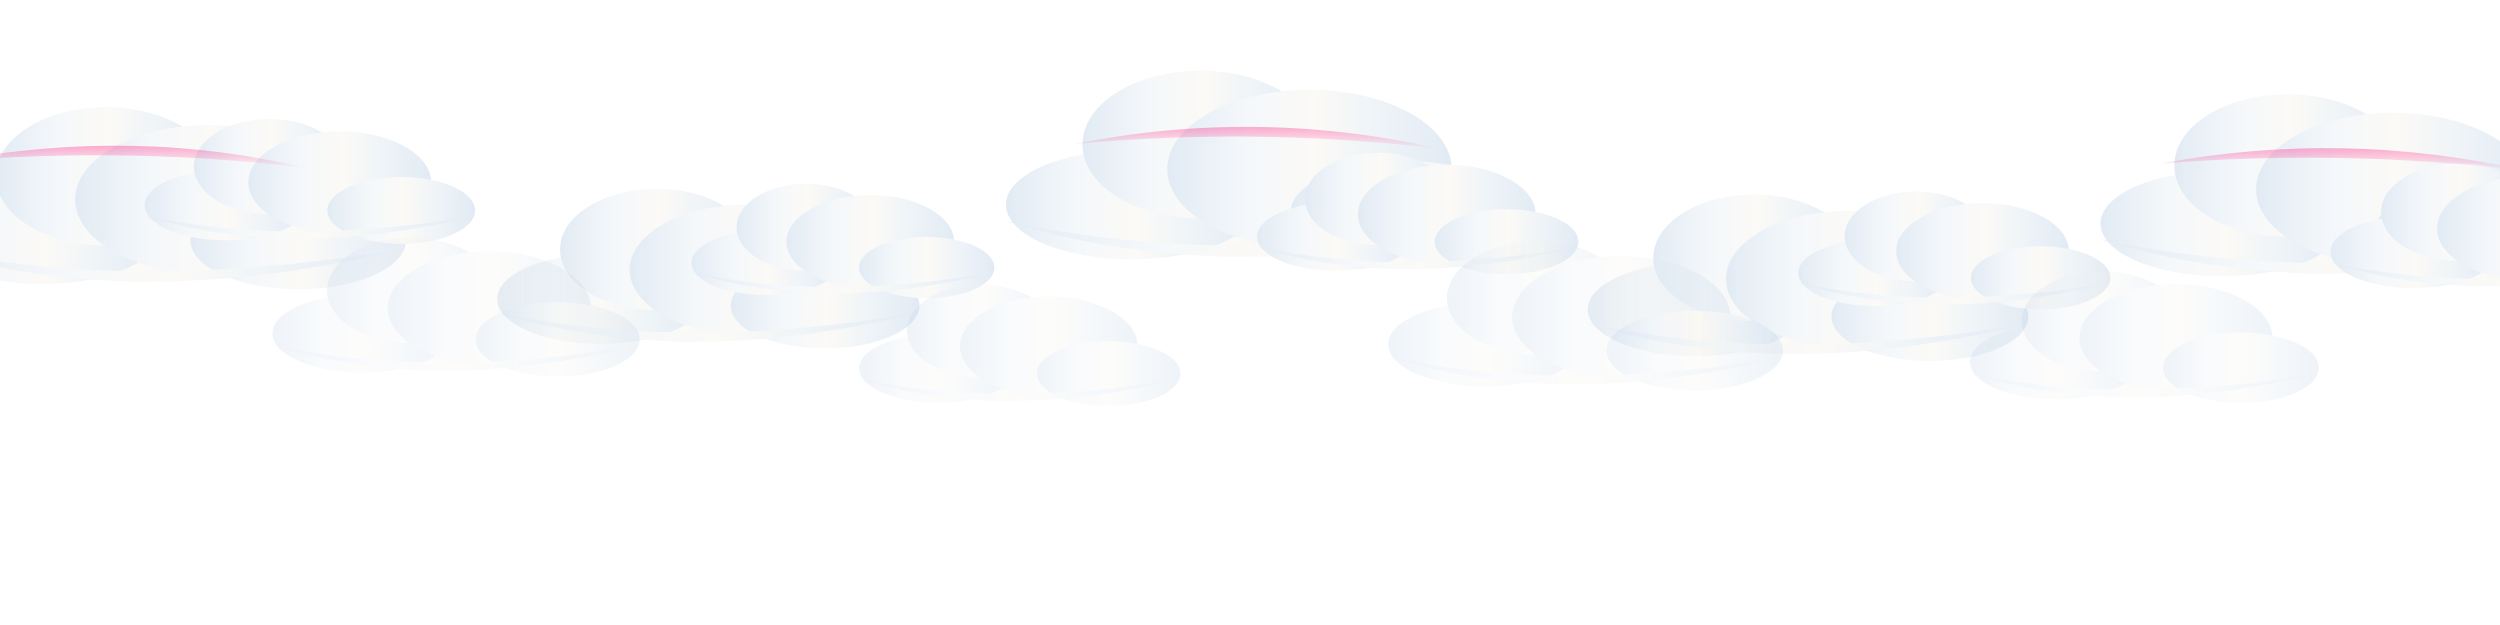
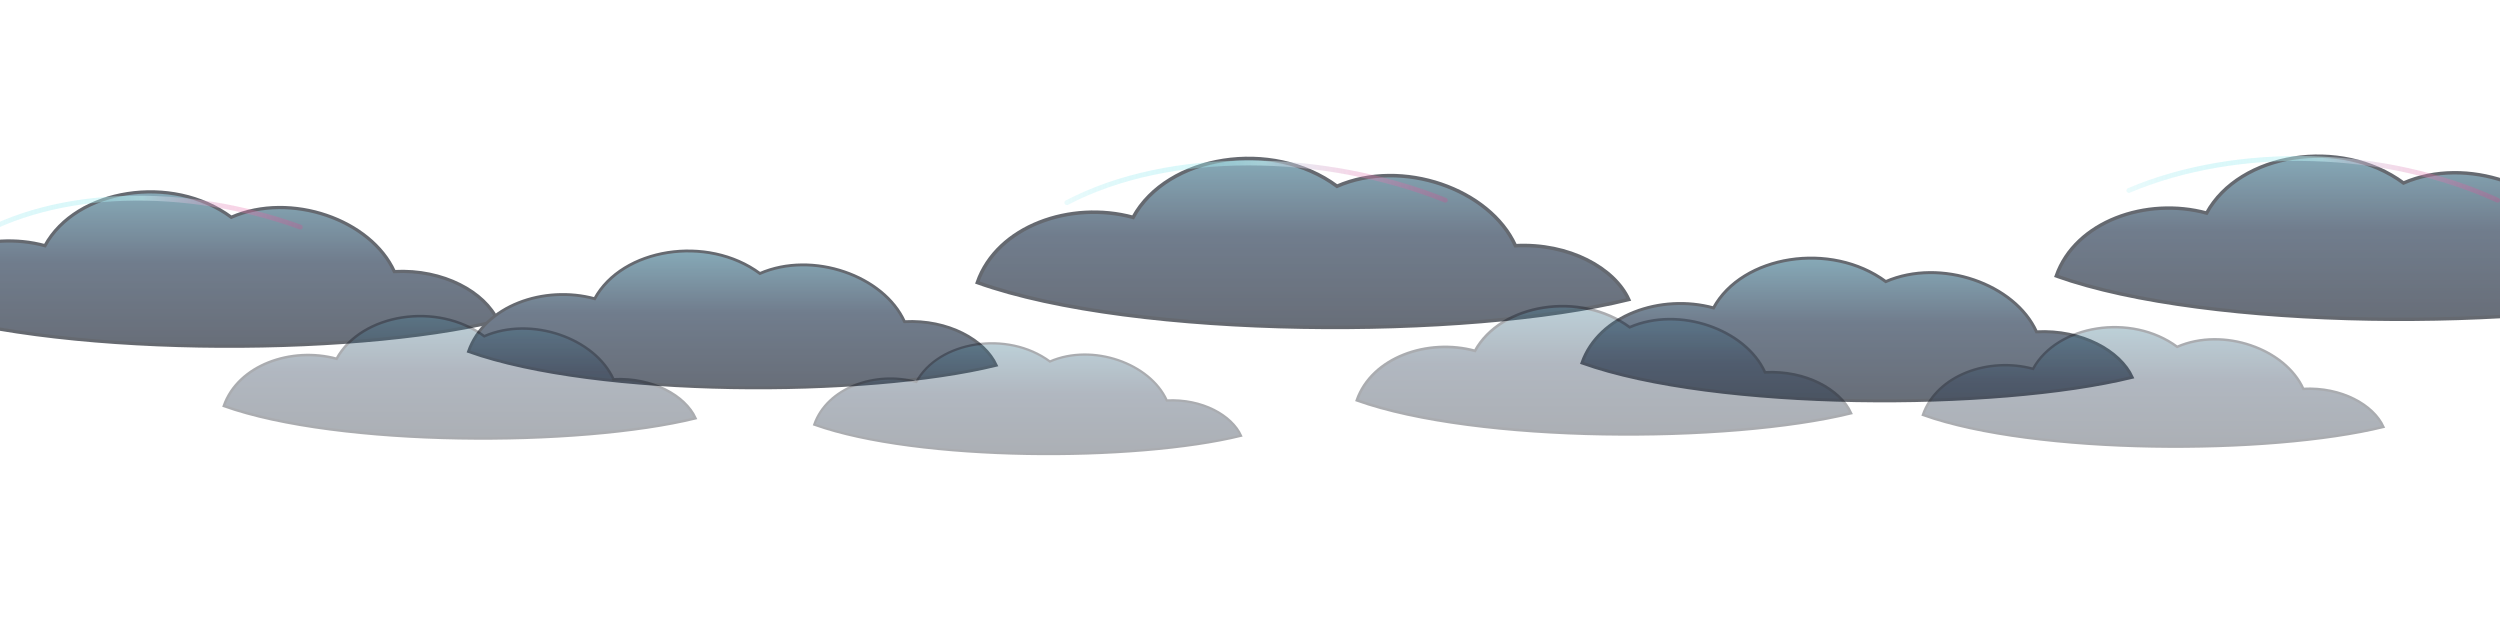
- <svg xmlns="http://www.w3.org/2000/svg" viewBox="0 0 2048 512" width="2048" height="512" role="img" aria-label="Loopable translucent Moon City cloud drift layer">
+ <svg xmlns="http://www.w3.org/2000/svg" viewBox="0 0 2048 512" width="2048" height="512" role="img" aria-label="Loopable atmospheric Moon City cloud drift layer with inked shadows and cyan-silver moon rims">
  <defs>
-     <linearGradient id="mw-environments-moon-city-clouds-near-clouds" x1="0" y1="0" x2="1" y2="0">
-       <stop offset="0" stop-color="#b9cee4" />
-       <stop offset="0.28" stop-color="#e6eef5" />
-       <stop offset="0.52" stop-color="#f6f2ea" />
-       <stop offset="0.74" stop-color="#d7e4ee" />
-       <stop offset="1" stop-color="#b9cee4" />
+     <linearGradient id="mw-environments-moon-city-clouds-near-clouds" x1="0" y1="0" x2="0" y2="1">
+       <stop offset="0" stop-color="#3c758c" />
+       <stop offset="0.45" stop-color="#192d47" />
+       <stop offset="1" stop-color="#0b1526" />
    </linearGradient>
-     <linearGradient id="mw-environments-moon-city-clouds-near-rim" x1="0" y1="0" x2="0" y2="1">
-       <stop offset="0" stop-color="#ff2e88" stop-opacity="0.55" />
-       <stop offset="1" stop-color="#ff2e88" stop-opacity="0" />
+     <linearGradient id="mw-environments-moon-city-clouds-near-rim" x1="0" y1="0" x2="1" y2="0">
+       <stop offset="0" stop-color="#58dce6" stop-opacity="0.18" />
+       <stop offset="0.52" stop-color="#c6f5f7" stop-opacity="0.72" />
+       <stop offset="1" stop-color="#ff2e88" stop-opacity="0.28" />
    </linearGradient>
    <g id="mw-environments-moon-city-clouds-near-puff">
-       <ellipse cx="0" cy="0" rx="120" ry="52" />
-       <ellipse cx="-74" cy="14" rx="92" ry="40" />
-       <ellipse cx="-24" cy="-30" rx="86" ry="54" />
-       <ellipse cx="56" cy="-12" rx="104" ry="58" />
-       <ellipse cx="126" cy="20" rx="84" ry="38" />
-       <path d="M-166 26 Q 0 62 210 26 Q 0 78 -166 26 Z" />
+       <path d="M-196 34C-182 -6 -130 -24 -86 -12C-62 -56 12 -68 58 -34C104 -54 166 -32 184 8C222 6 254 24 264 46C150 74 -84 74 -196 34Z" />
    </g>
  </defs>
-   <g id="mw-environments-moon-city-clouds-near-layer" fill="url(#mw-environments-moon-city-clouds-near-clouds)">
-     <g opacity="0.42">
-       <use href="#mw-environments-moon-city-clouds-near-puff" transform="translate(112 176) scale(1.05)" />
-       <use href="#mw-environments-moon-city-clouds-near-puff" transform="translate(238 158) scale(0.72)" />
-       <use href="#mw-environments-moon-city-clouds-near-puff" transform="translate(560 232) scale(0.92)" />
-       <use href="#mw-environments-moon-city-clouds-near-puff" transform="translate(676 206) scale(0.66)" />
-       <use href="#mw-environments-moon-city-clouds-near-puff" transform="translate(1010 152) scale(1.12)" />
-       <use href="#mw-environments-moon-city-clouds-near-puff" transform="translate(1146 184) scale(0.7)" />
-       <use href="#mw-environments-moon-city-clouds-near-puff" transform="translate(1460 240) scale(0.96)" />
-       <use href="#mw-environments-moon-city-clouds-near-puff" transform="translate(1586 214) scale(0.68)" />
-       <use href="#mw-environments-moon-city-clouds-near-puff" transform="translate(1900 168) scale(1.08)" />
-       <use href="#mw-environments-moon-city-clouds-near-puff" transform="translate(2032 196) scale(0.74)" />
+   <g id="mw-environments-moon-city-clouds-near-layer" fill="url(#mw-environments-moon-city-clouds-near-clouds)" stroke="#070d18" stroke-width="2.5">
+     <g opacity="0.62">
+       <use href="#mw-environments-moon-city-clouds-near-puff" transform="translate(128 214) scale(1.06)" />
+       <use href="#mw-environments-moon-city-clouds-near-puff" transform="translate(568 256) scale(0.94)" />
+       <use href="#mw-environments-moon-city-clouds-near-puff" transform="translate(1028 192) scale(1.16)" />
+       <use href="#mw-environments-moon-city-clouds-near-puff" transform="translate(1488 264) scale(0.98)" />
+       <use href="#mw-environments-moon-city-clouds-near-puff" transform="translate(1904 188) scale(1.12)" />
    </g>
-     <g opacity="0.24">
-       <use href="#mw-environments-moon-city-clouds-near-puff" transform="translate(356 262) scale(0.8)" />
-       <use href="#mw-environments-moon-city-clouds-near-puff" transform="translate(820 292) scale(0.7)" />
-       <use href="#mw-environments-moon-city-clouds-near-puff" transform="translate(1280 270) scale(0.86)" />
-       <use href="#mw-environments-moon-city-clouds-near-puff" transform="translate(1740 286) scale(0.76)" />
+     <g opacity="0.34">
+       <use href="#mw-environments-moon-city-clouds-near-puff" transform="translate(348 304) scale(0.84)" />
+       <use href="#mw-environments-moon-city-clouds-near-puff" transform="translate(816 322) scale(0.76)" />
+       <use href="#mw-environments-moon-city-clouds-near-puff" transform="translate(1284 298) scale(0.88)" />
+       <use href="#mw-environments-moon-city-clouds-near-puff" transform="translate(1736 312) scale(0.82)" />
    </g>
  </g>
-   <g fill="url(#mw-environments-moon-city-clouds-near-rim)" opacity="0.7" pointer-events="none">
-     <path d="M-40 132 Q 112 104 252 138 Q 112 120 -40 132 Z" />
-     <path d="M880 118 Q 1030 88 1180 122 Q 1030 104 880 118 Z" />
-     <path d="M1770 134 Q 1920 106 2070 140 Q 1920 122 1770 134 Z" />
+   <g fill="none" stroke="url(#mw-environments-moon-city-clouds-near-rim)" stroke-width="4" stroke-linecap="round" opacity="0.72">
+     <path d="M-24 196C46 154 152 152 246 186" />
+     <path d="M874 166C958 122 1084 124 1184 164" />
+     <path d="M1744 156C1834 118 1954 122 2046 164" />
  </g>
</svg>
